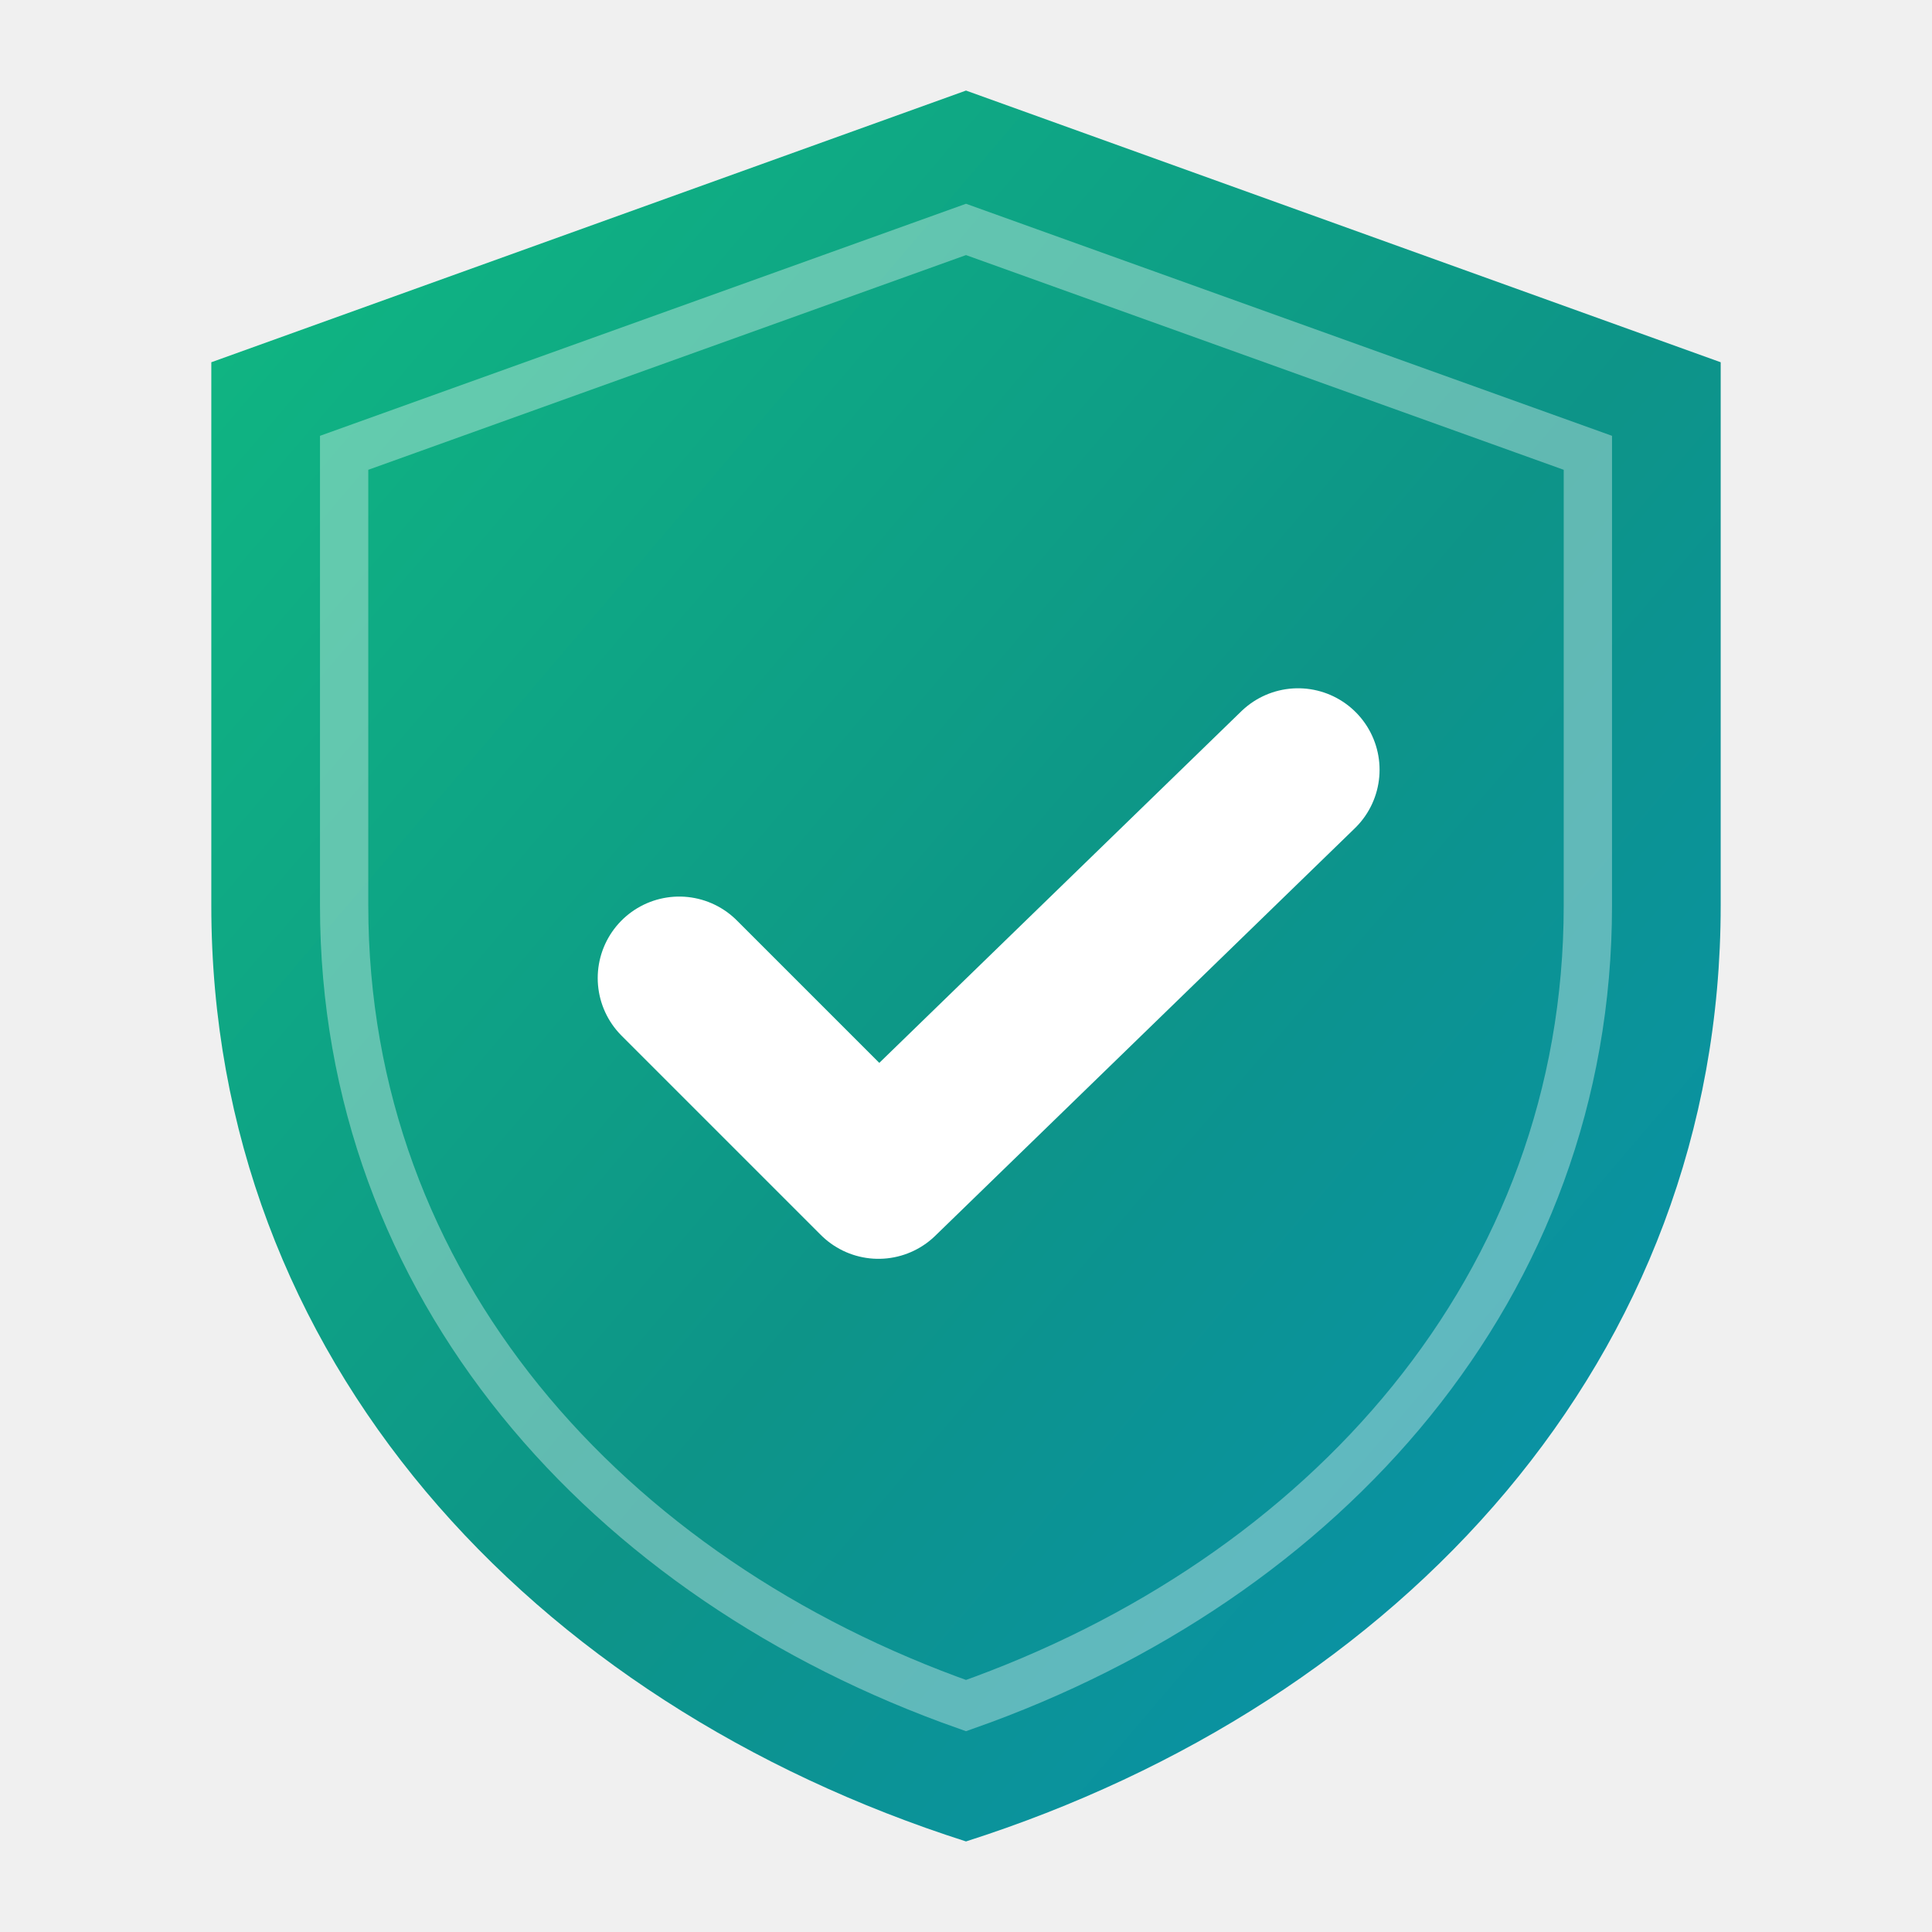
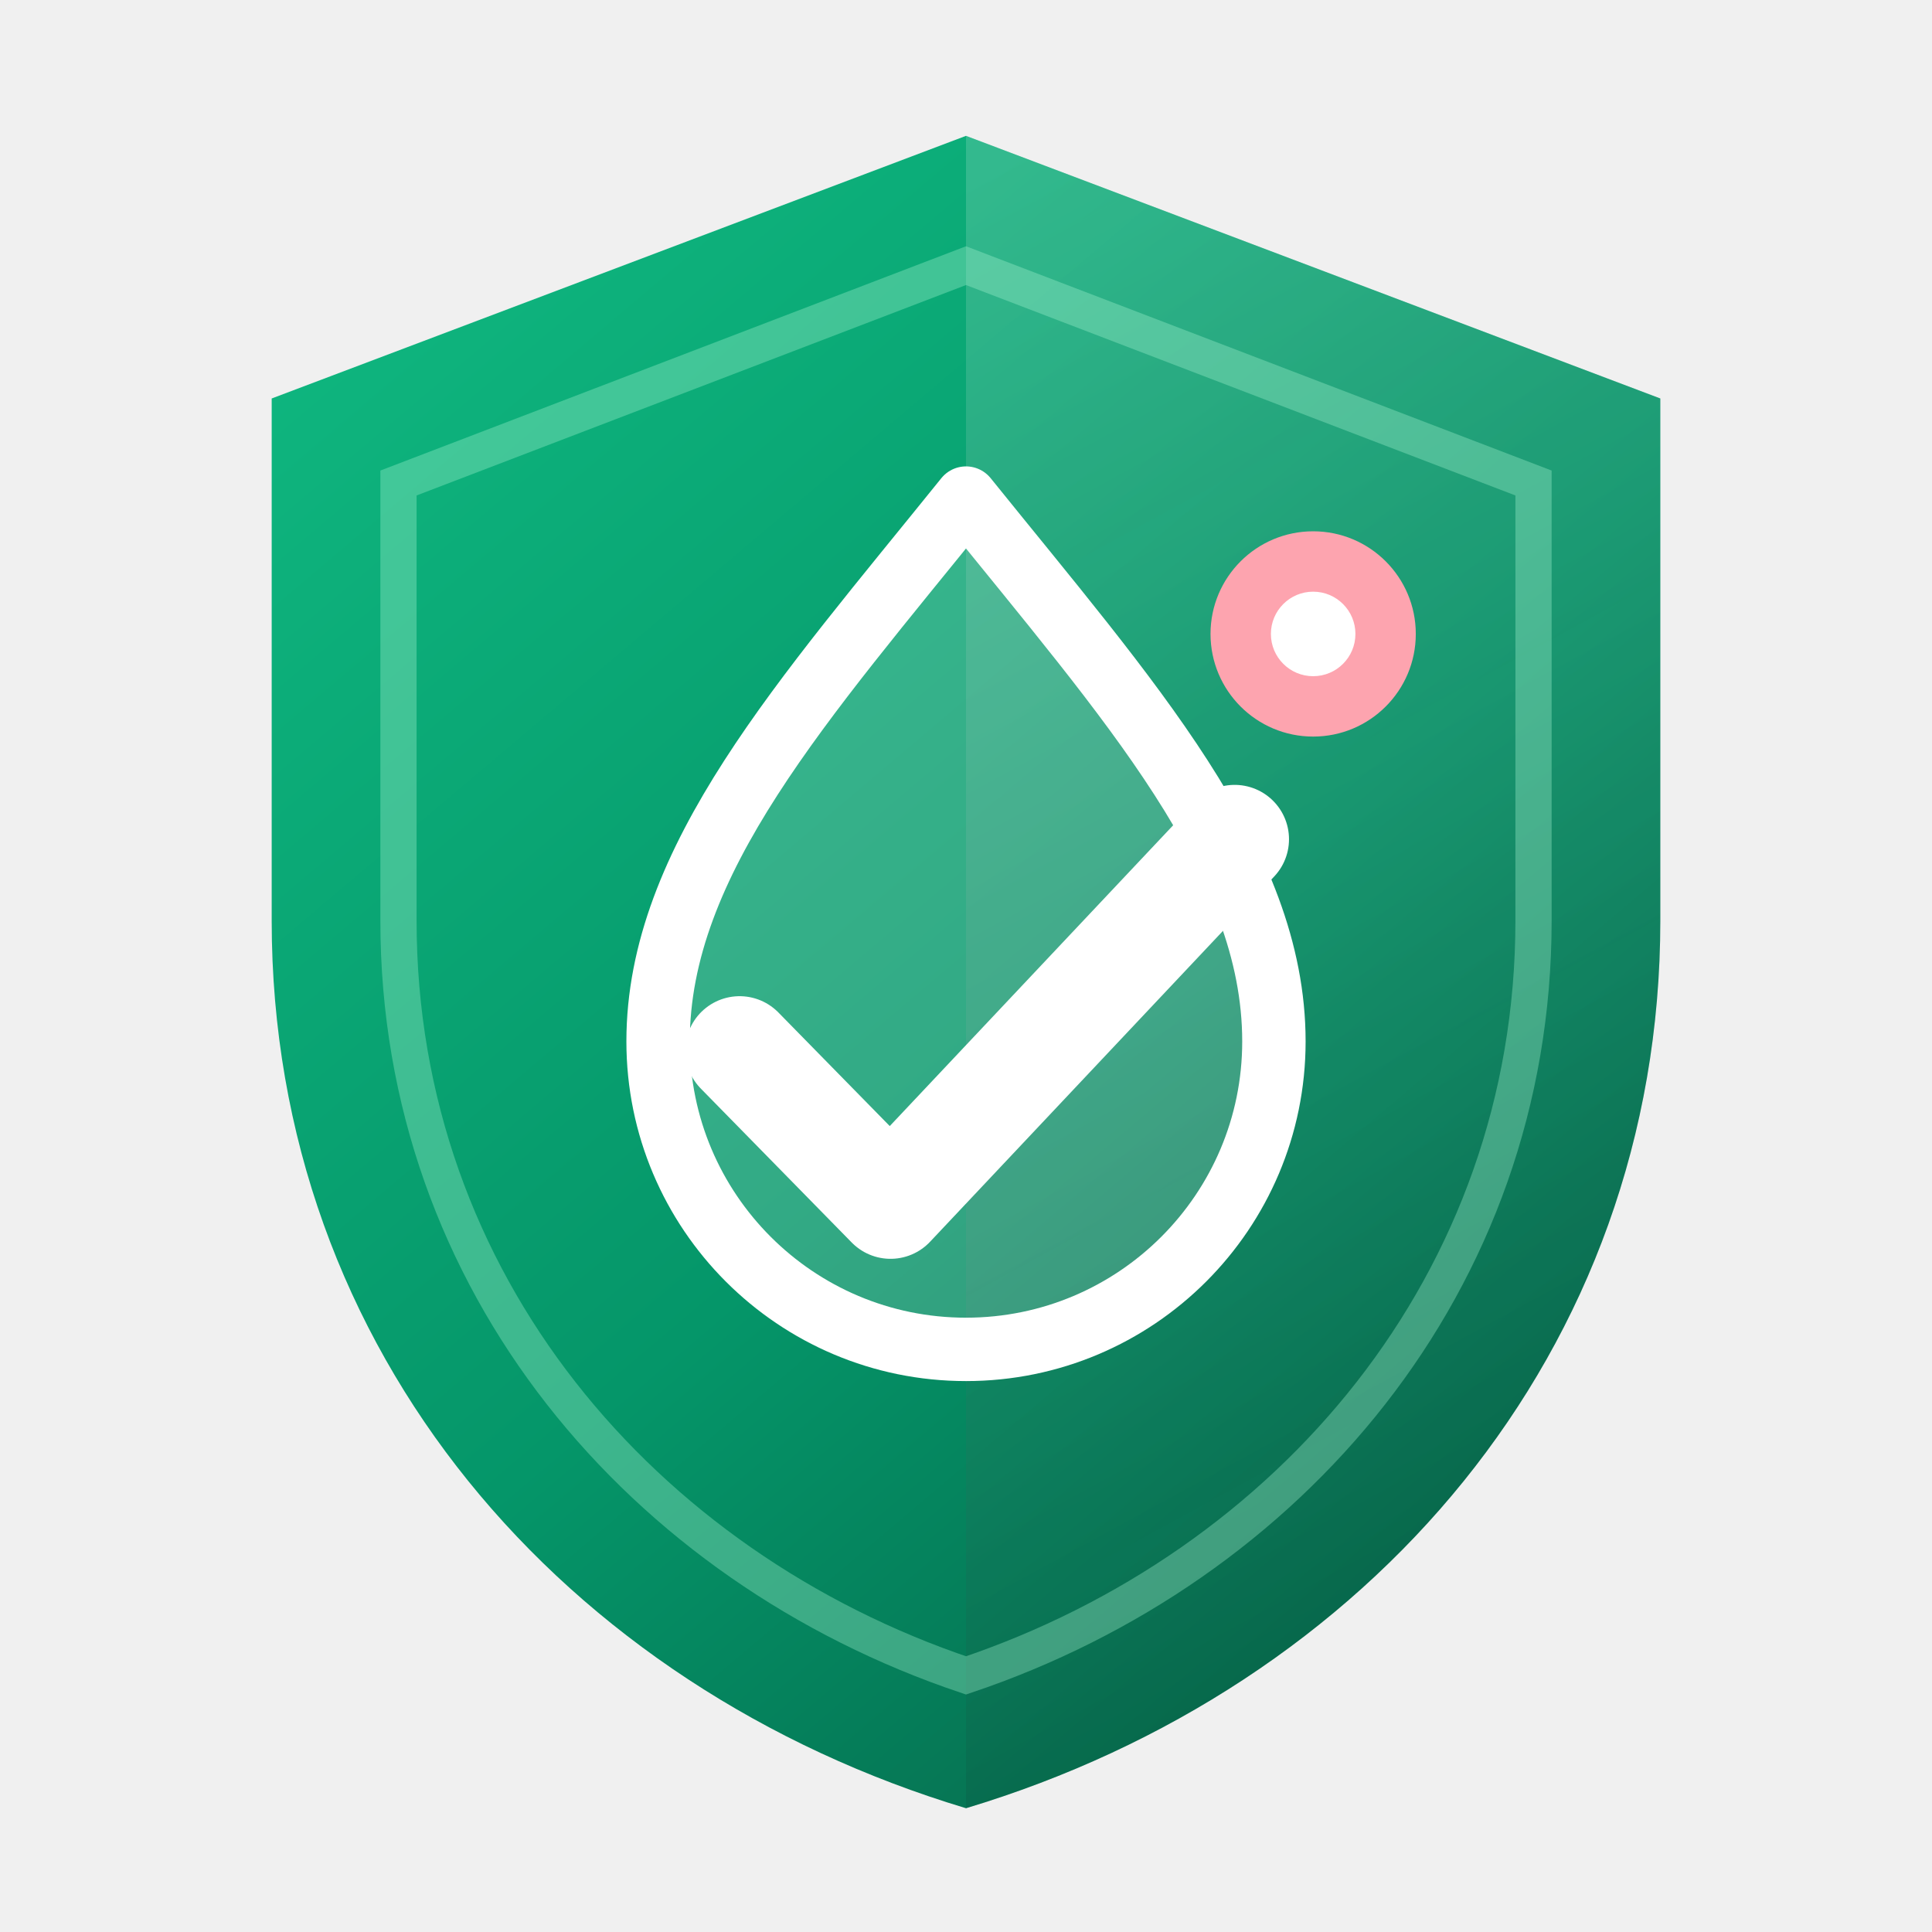
<svg xmlns="http://www.w3.org/2000/svg" viewBox="0 0 64 64" width="64" height="64" role="img" aria-label="TikaTrack">
  <defs>
-     <linearGradient id="g" x1="0" y1="0" x2="1" y2="1">
+     <linearGradient id="tt-bg" x1="10" y1="6" x2="54" y2="58" gradientUnits="userSpaceOnUse">
      <stop offset="0" stop-color="#10b981" />
-       <stop offset="0.55" stop-color="#0d9488" />
-       <stop offset="1" stop-color="#0891b2" />
+       <stop offset="0.55" stop-color="#059669" />
+       <stop offset="1" stop-color="#065f46" />
+     </linearGradient>
+     <linearGradient id="tt-facet" x1="32" y1="6" x2="56" y2="50" gradientUnits="userSpaceOnUse">
+       <stop offset="0" stop-color="#ffffff" stop-opacity="0.16" />
+       <stop offset="1" stop-color="#022c22" stop-opacity="0.14" />
    </linearGradient>
  </defs>
-   <path d="M32 3 7 12v18c0 15 10.6 26.4 25 31 14.4-4.6 25-16 25-31V12L32 3Z" fill="url(#g)" />
-   <path d="M32 7.6 11.4 15v15c0 12.6 8.7 22.3 20.6 26.5C43.9 52.3 52.6 42.6 52.6 30V15L32 7.6Z" fill="none" stroke="#ffffff" stroke-opacity=".35" stroke-width="1.6" />
-   <path d="m22.5 32.4 6.6 6.6L43 25.5" fill="none" stroke="#ffffff" stroke-width="5.4" stroke-linecap="round" stroke-linejoin="round" />
+   <path d="M32 4.5 9 13.2v17.3c0 14.3 9.7 25.4 23 29.4 13.3-4 23-15.1 23-29.4V13.2L32 4.5Z" fill="url(#tt-bg)" />
+   <path d="M32 4.5v55.4c13.3-4 23-15.1 23-29.4V13.2L32 4.5Z" fill="url(#tt-facet)" />
+   <path d="M32 8.8 13.2 16v14.5c0 12 8.1 21.4 18.8 25 10.7-3.6 18.8-13 18.8-25V16L32 8.8Z" fill="none" stroke="#a7f3d0" stroke-opacity="0.35" stroke-width="1.2" />
+   <path d="M32 16.5c-5.4 6.7-10.2 12-10.2 18a10.2 10.2 0 1 0 20.4 0c0-6-4.8-11.3-10.2-18Z" fill="#ffffff" fill-opacity="0.18" stroke="#ffffff" stroke-width="2.1" stroke-linejoin="round" />
+   <path d="m24.5 34.8 5 5.1 11.4-12.1" fill="none" stroke="#ffffff" stroke-width="3.6" stroke-linecap="round" stroke-linejoin="round" />
+   <circle cx="43.5" cy="21" r="3.4" fill="#fda4af" />
+   <circle cx="43.5" cy="21" r="1.4" fill="#ffffff" />
</svg>
